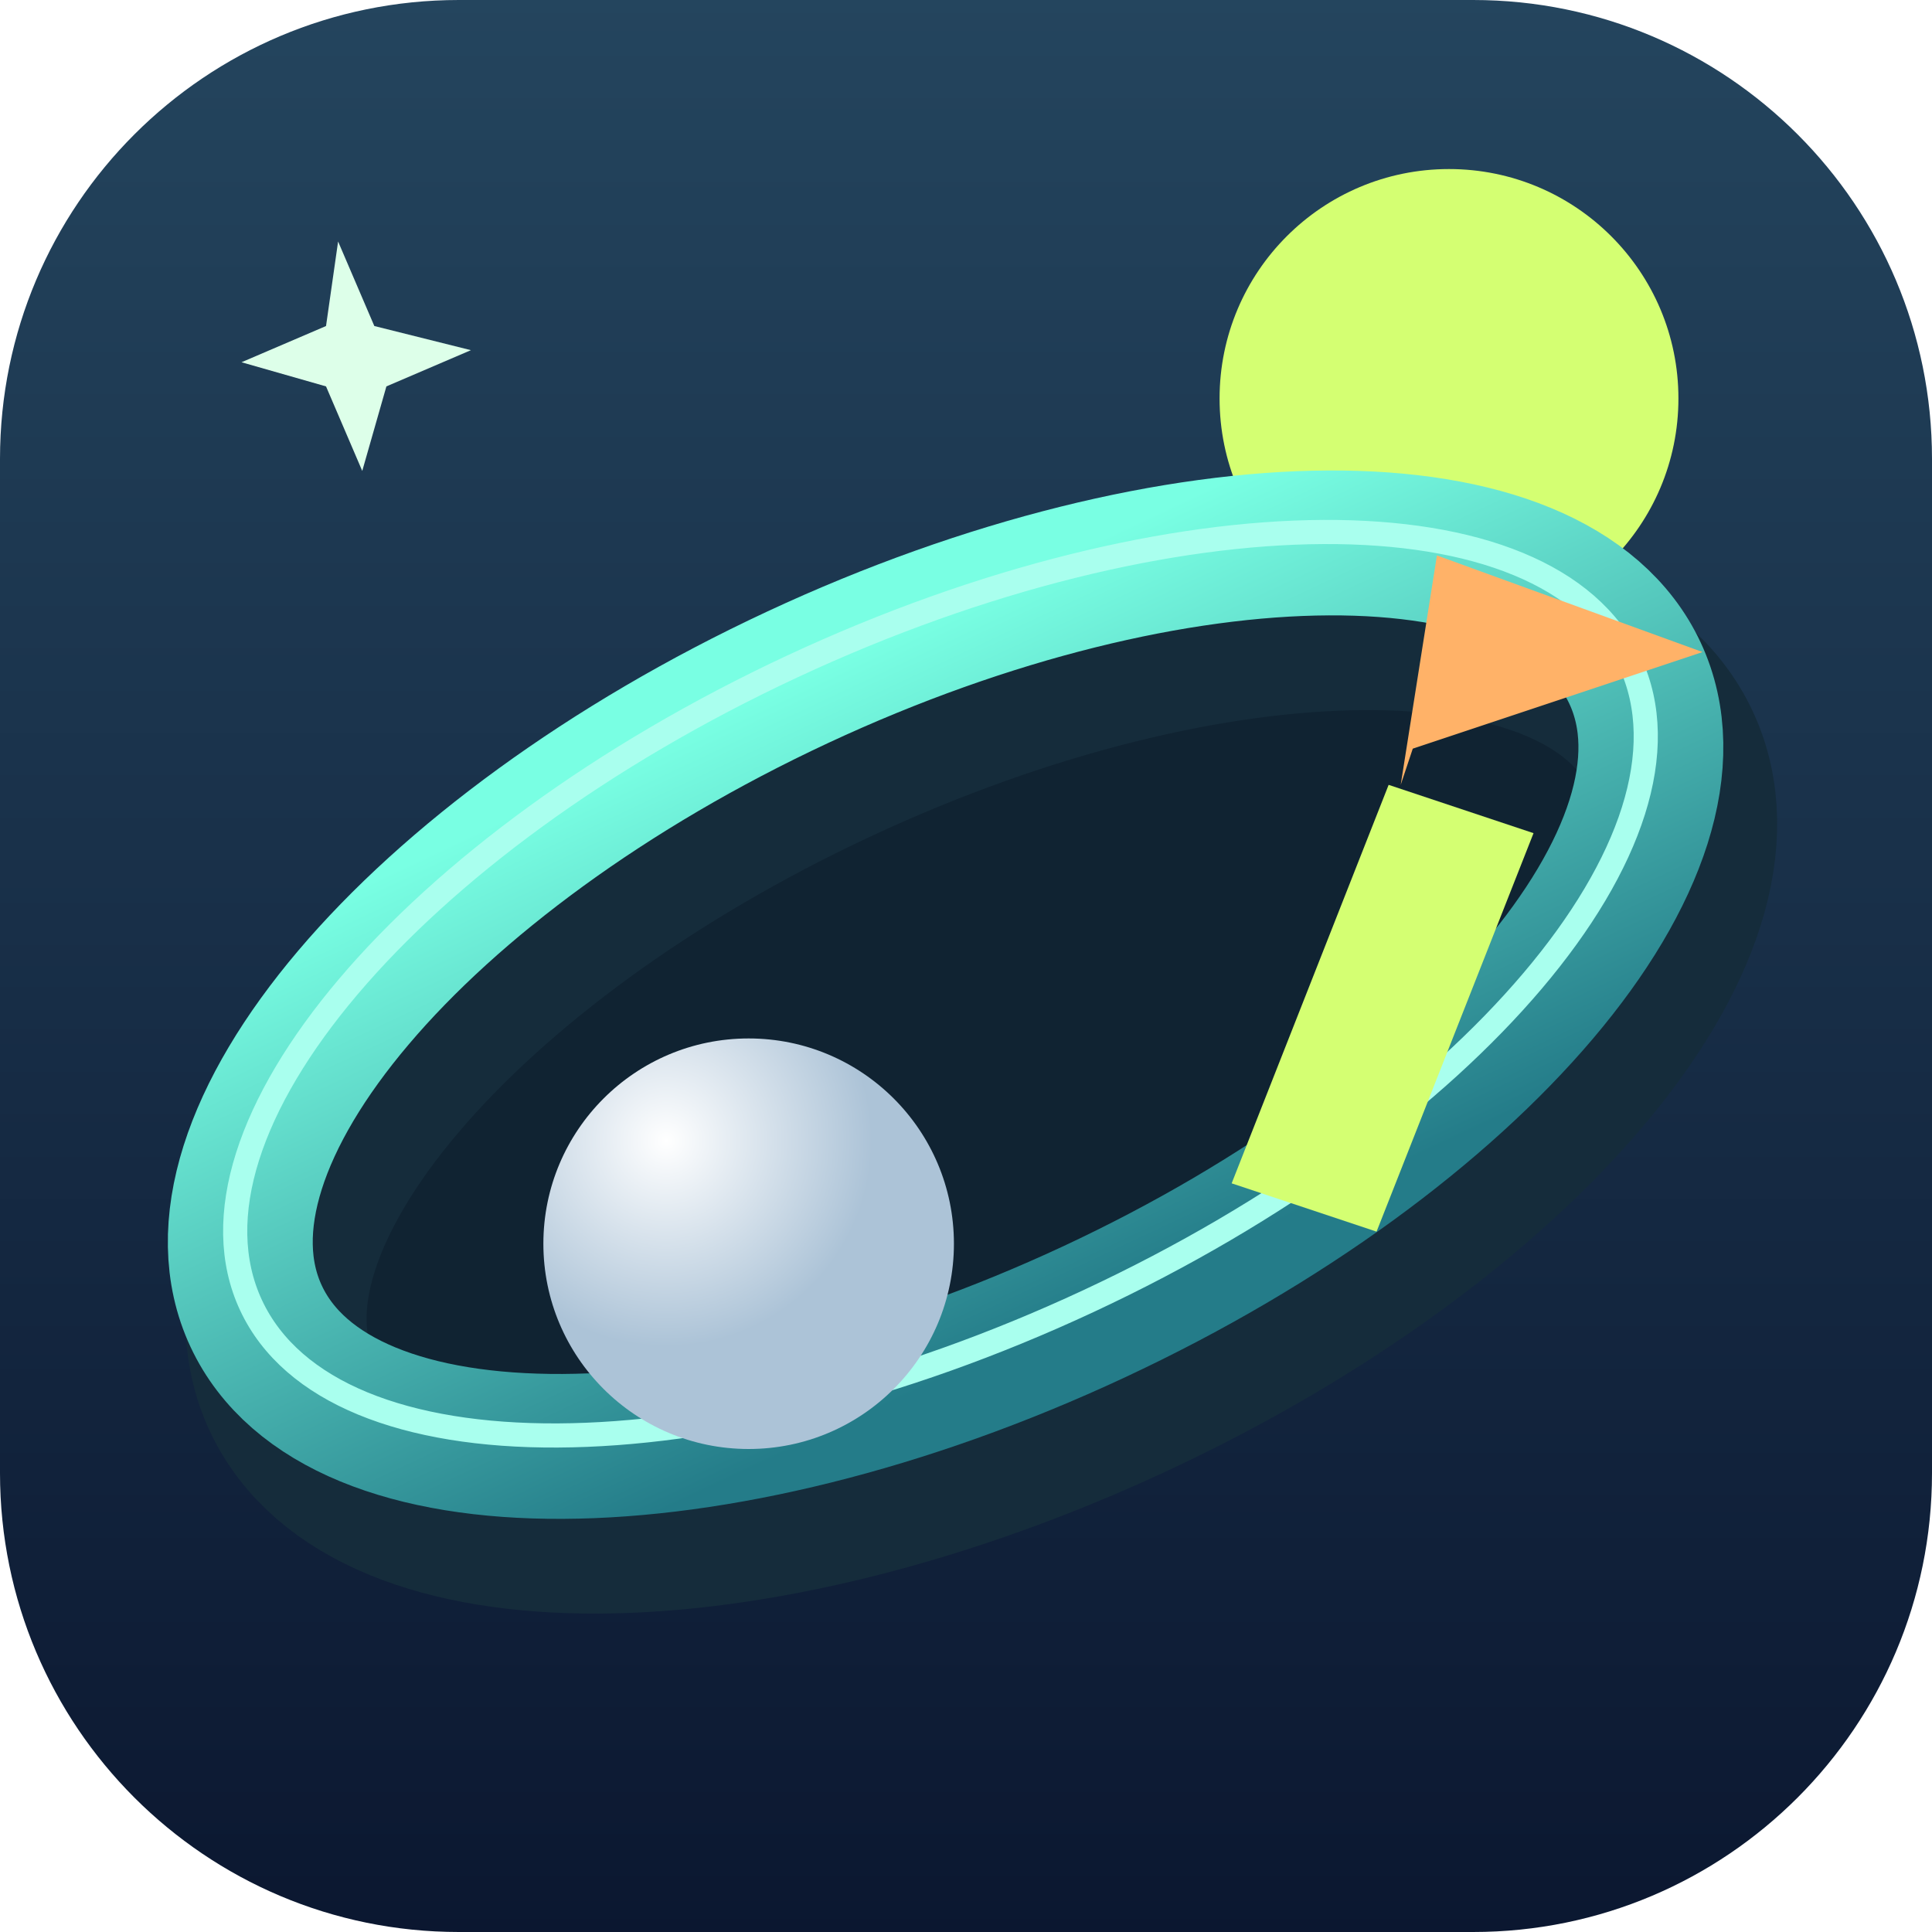
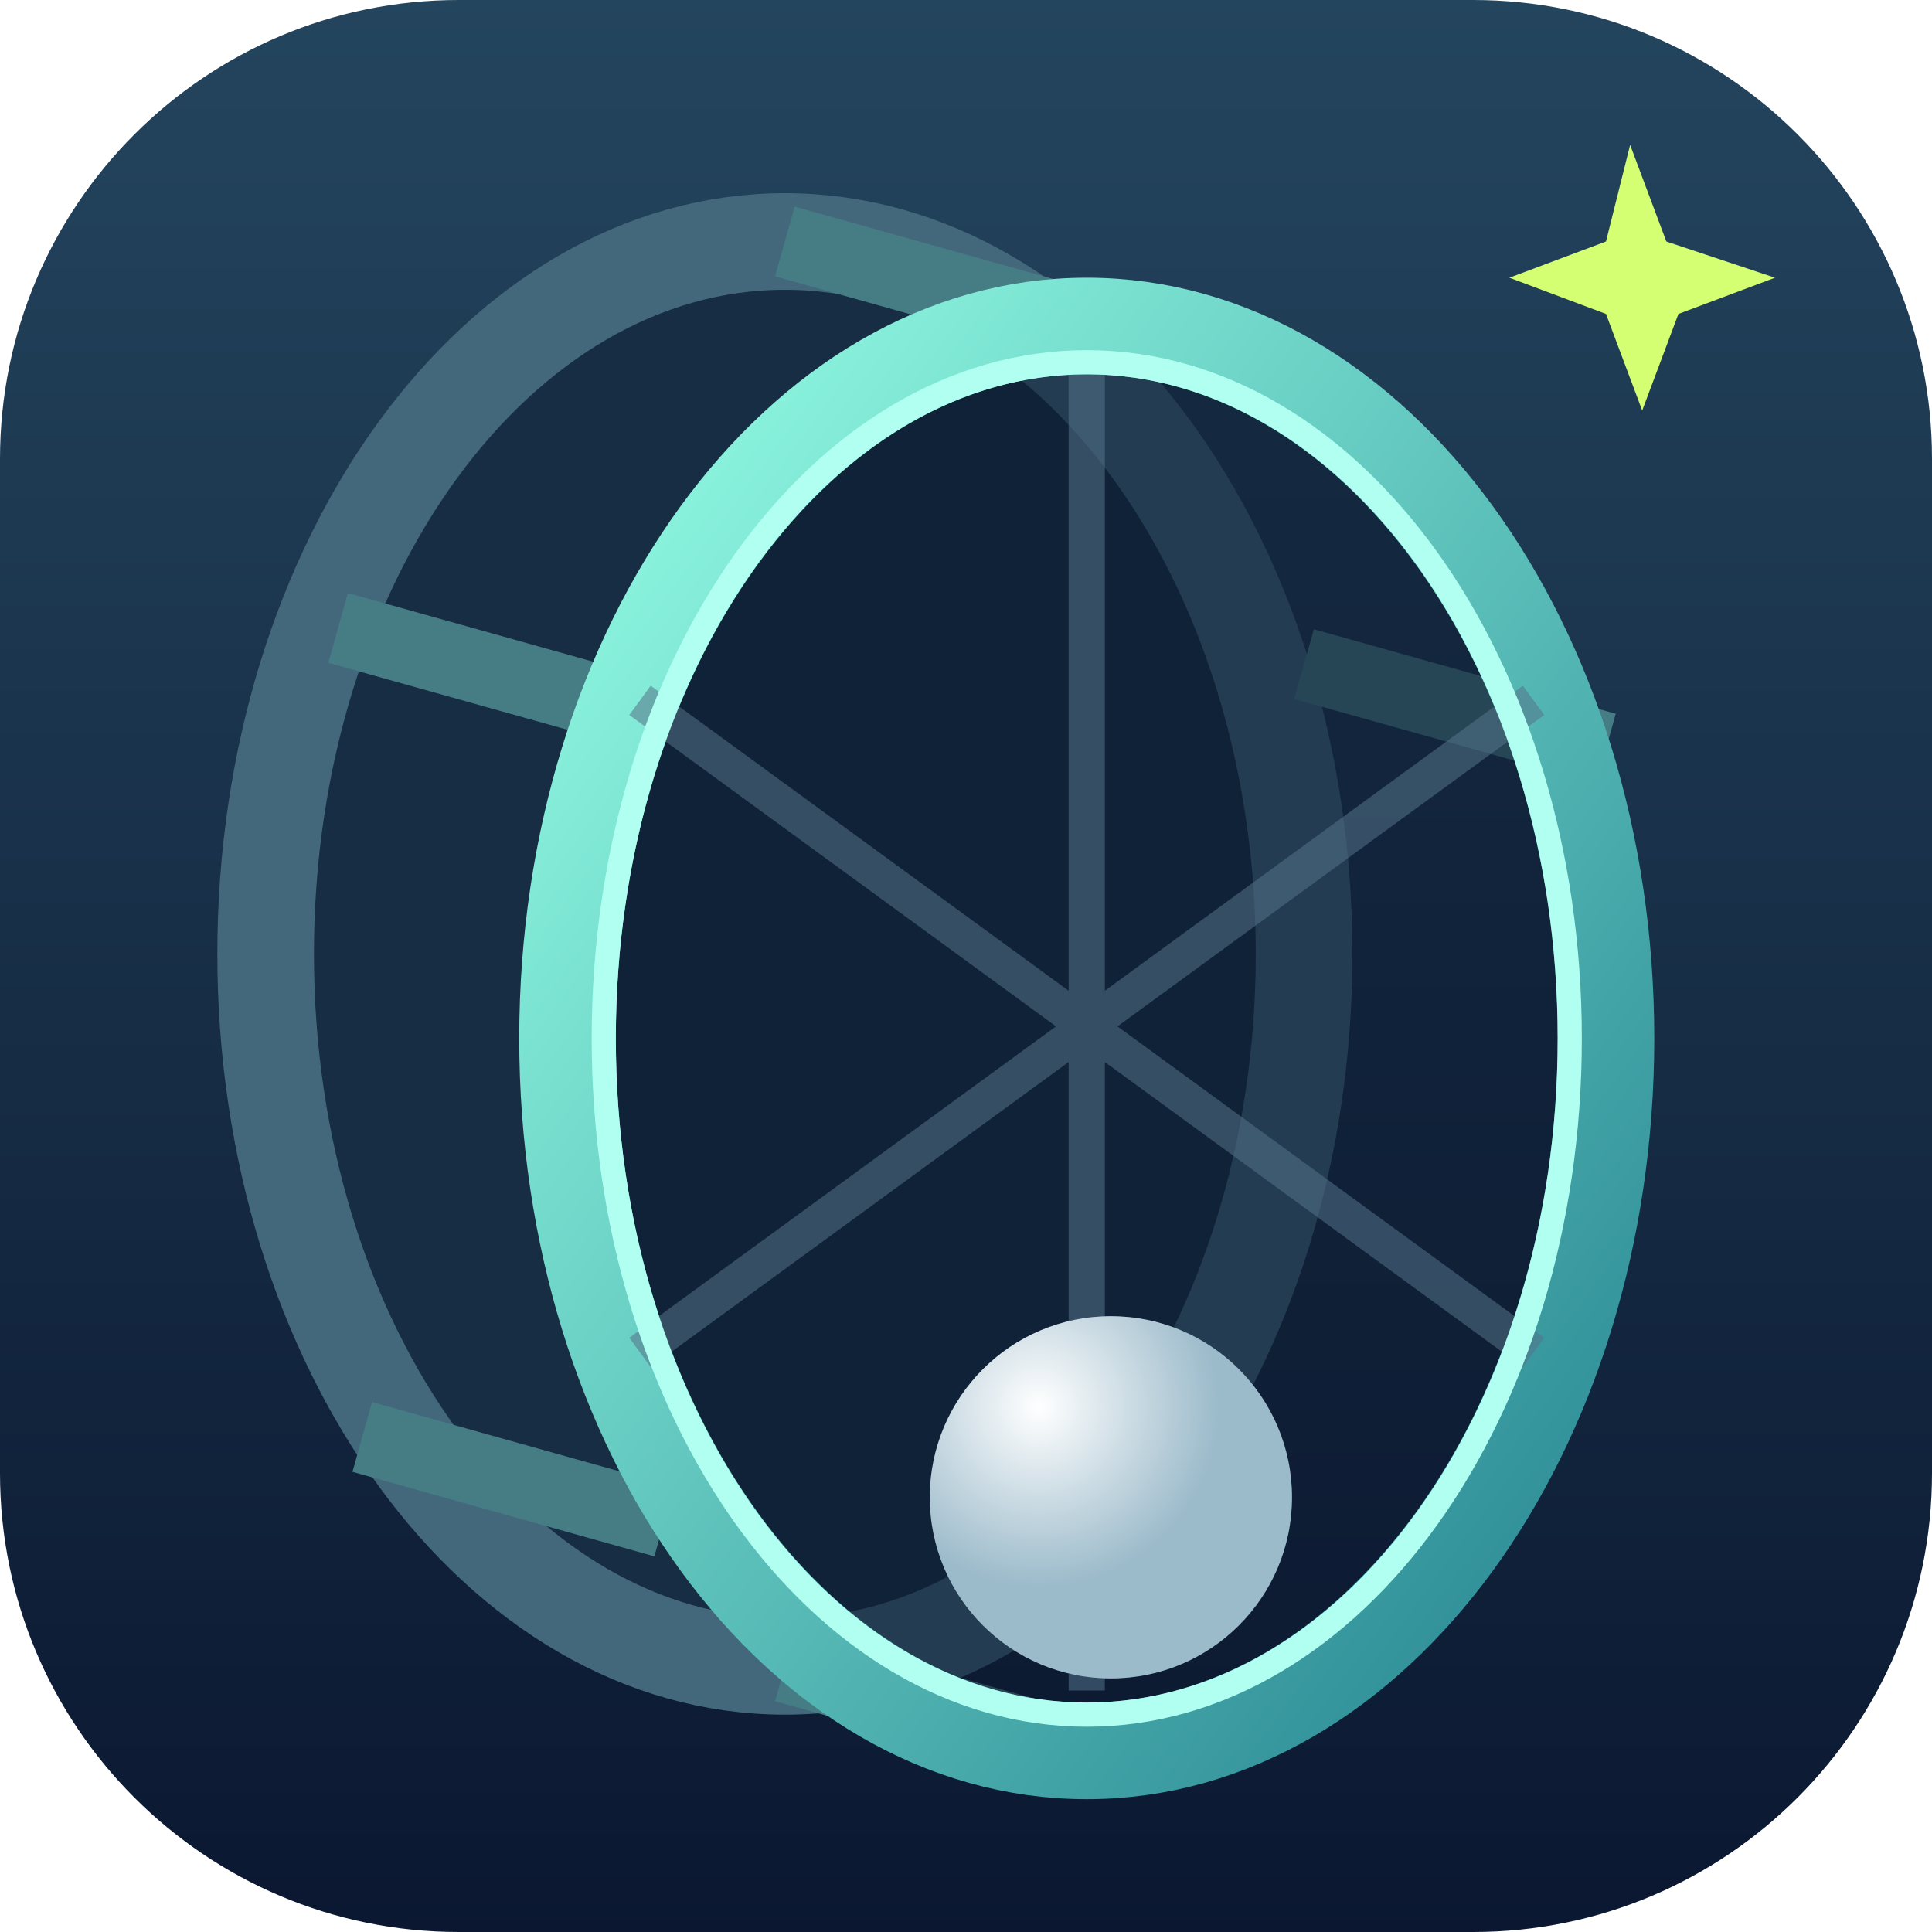
<svg xmlns="http://www.w3.org/2000/svg" viewBox="0 0 160 160">
  <defs>
    <linearGradient id="b" x2="0" y2="1">
      <stop stop-color="#24455e" />
      <stop offset="1" stop-color="#0b1730" />
    </linearGradient>
-     <linearGradient id="r" x2="0" y2="1">
-       <stop stop-color="#79ffe3" />
-       <stop offset="1" stop-color="#247c89" />
+     <linearGradient id="r" x2="1" y2="1">
+       <stop stop-color="#95ffe5" />
+       <stop offset="1" stop-color="#268491" />
    </linearGradient>
    <radialGradient id="g" cx=".3" cy=".25">
      <stop stop-color="#fff" />
-       <stop offset="1" stop-color="#acc3d7" />
+       <stop offset="1" stop-color="#9bbaca" />
    </radialGradient>
  </defs>
  <rect width="160" height="160" rx="38" fill="url(#b)" />
-   <circle cx="120" cy="33" r="19" fill="#d4ff72" />
-   <g transform="rotate(-25 80 86)">
-     <ellipse cx="80" cy="89" rx="63" ry="29" fill="#102332" stroke="#152c3b" stroke-width="15" />
-     <ellipse cx="80" cy="82" rx="63" ry="29" fill="none" stroke="url(#r)" stroke-width="12" />
-     <ellipse cx="80" cy="81" rx="63" ry="29" fill="none" stroke="#a9ffee" stroke-width="2" />
-   </g>
-   <circle cx="62" cy="103" r="17" fill="url(#g)" />
-   <path d="m28 20 3 7 8 2-7 3-2 7-3-7-7-2 7-3z" fill="#ddffe9" />
-   <path d="m102 98 13-33 12 4-13 33" fill="#d4ff72" />
-   <path d="m116 65 3-19 22 8-24 8" fill="#ffb268" />
+   <ellipse cx="65" cy="79" rx="43" ry="59" fill="#172d43" stroke="#43677b" stroke-width="8" />
+   <path d="m65 20 25 7m-62 25 25 7m-23 60 25 7m10 12 25 7m18-90 25 7" stroke="#467d85" stroke-width="6" />
+   <ellipse cx="90" cy="86" rx="43" ry="59" fill="#0c1b30" fill-opacity=".55" stroke="url(#r)" stroke-width="8" />
+   <path d="m90 31v109m-37-82 74 54m-74 0 74-54" stroke="#547289" stroke-width="3" opacity=".55" />
+   <ellipse cx="90" cy="86" rx="40" ry="56" fill="none" stroke="#b0fff0" stroke-width="2" />
+   <circle cx="92" cy="124" r="15" fill="url(#g)" />
+   <path d="m135 12 3 8 9 3-8 3-3 8-3-8-8-3 8-3z" fill="#d4ff72" />
</svg>
